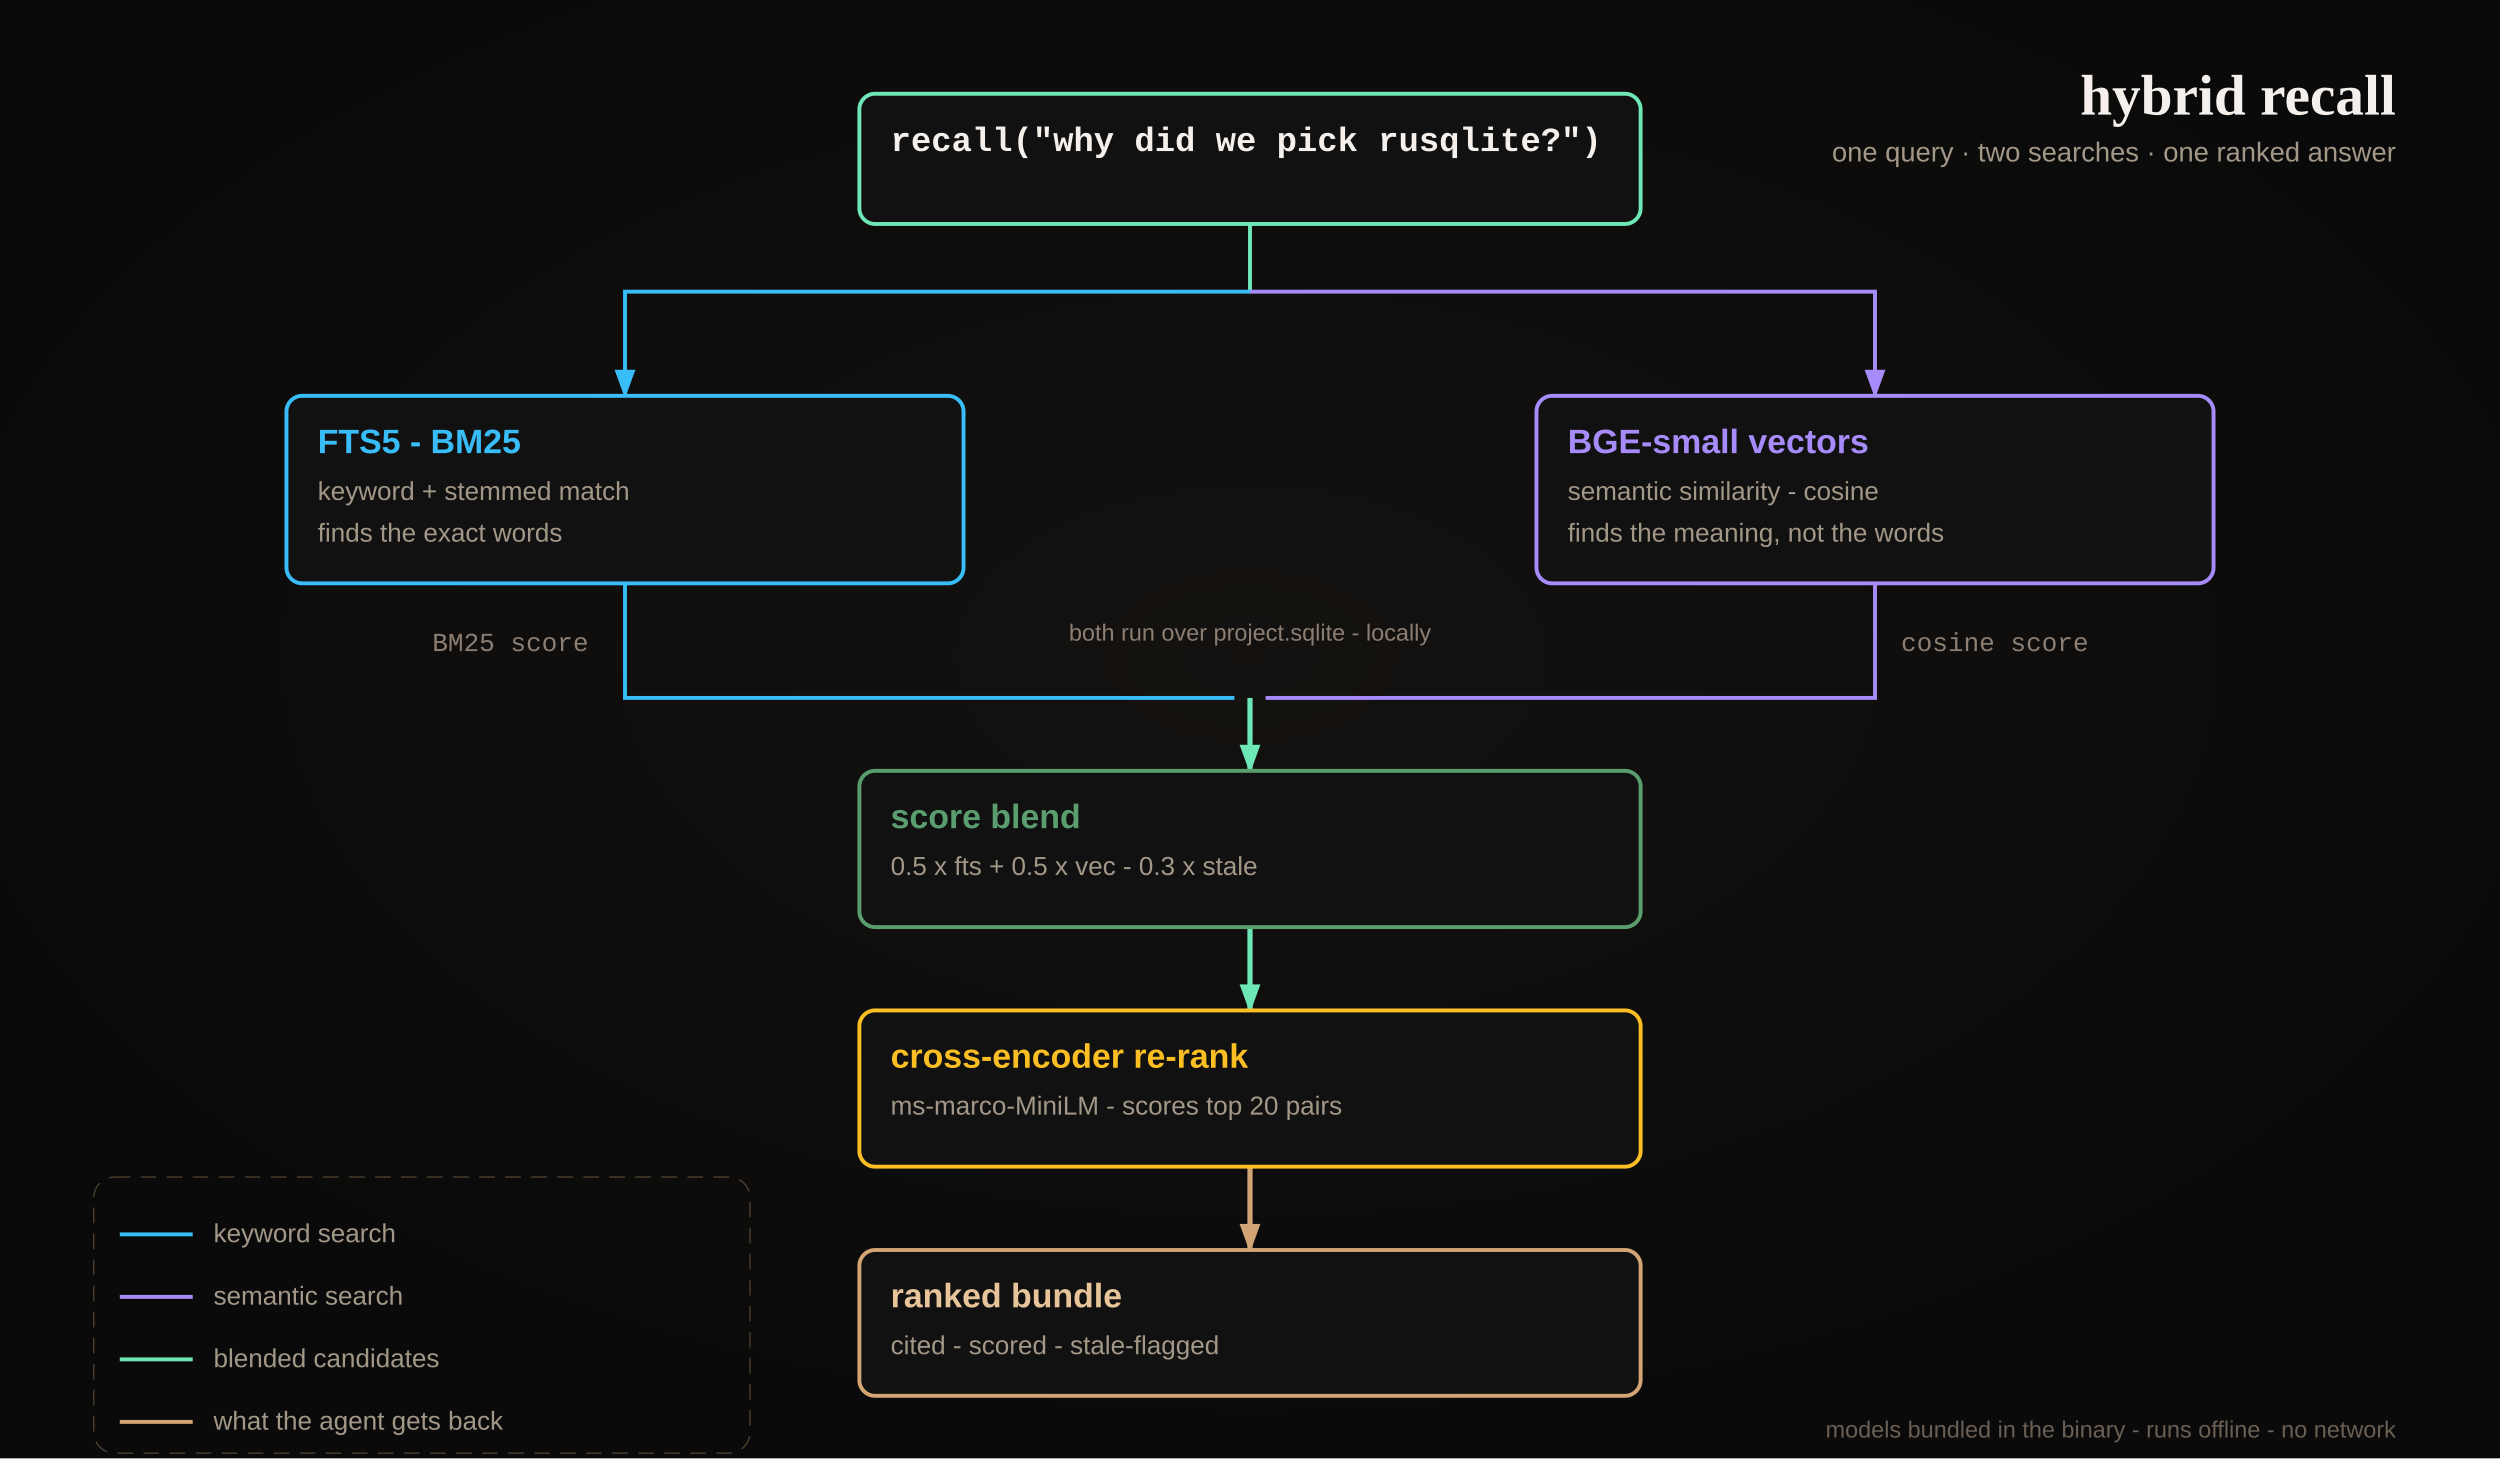
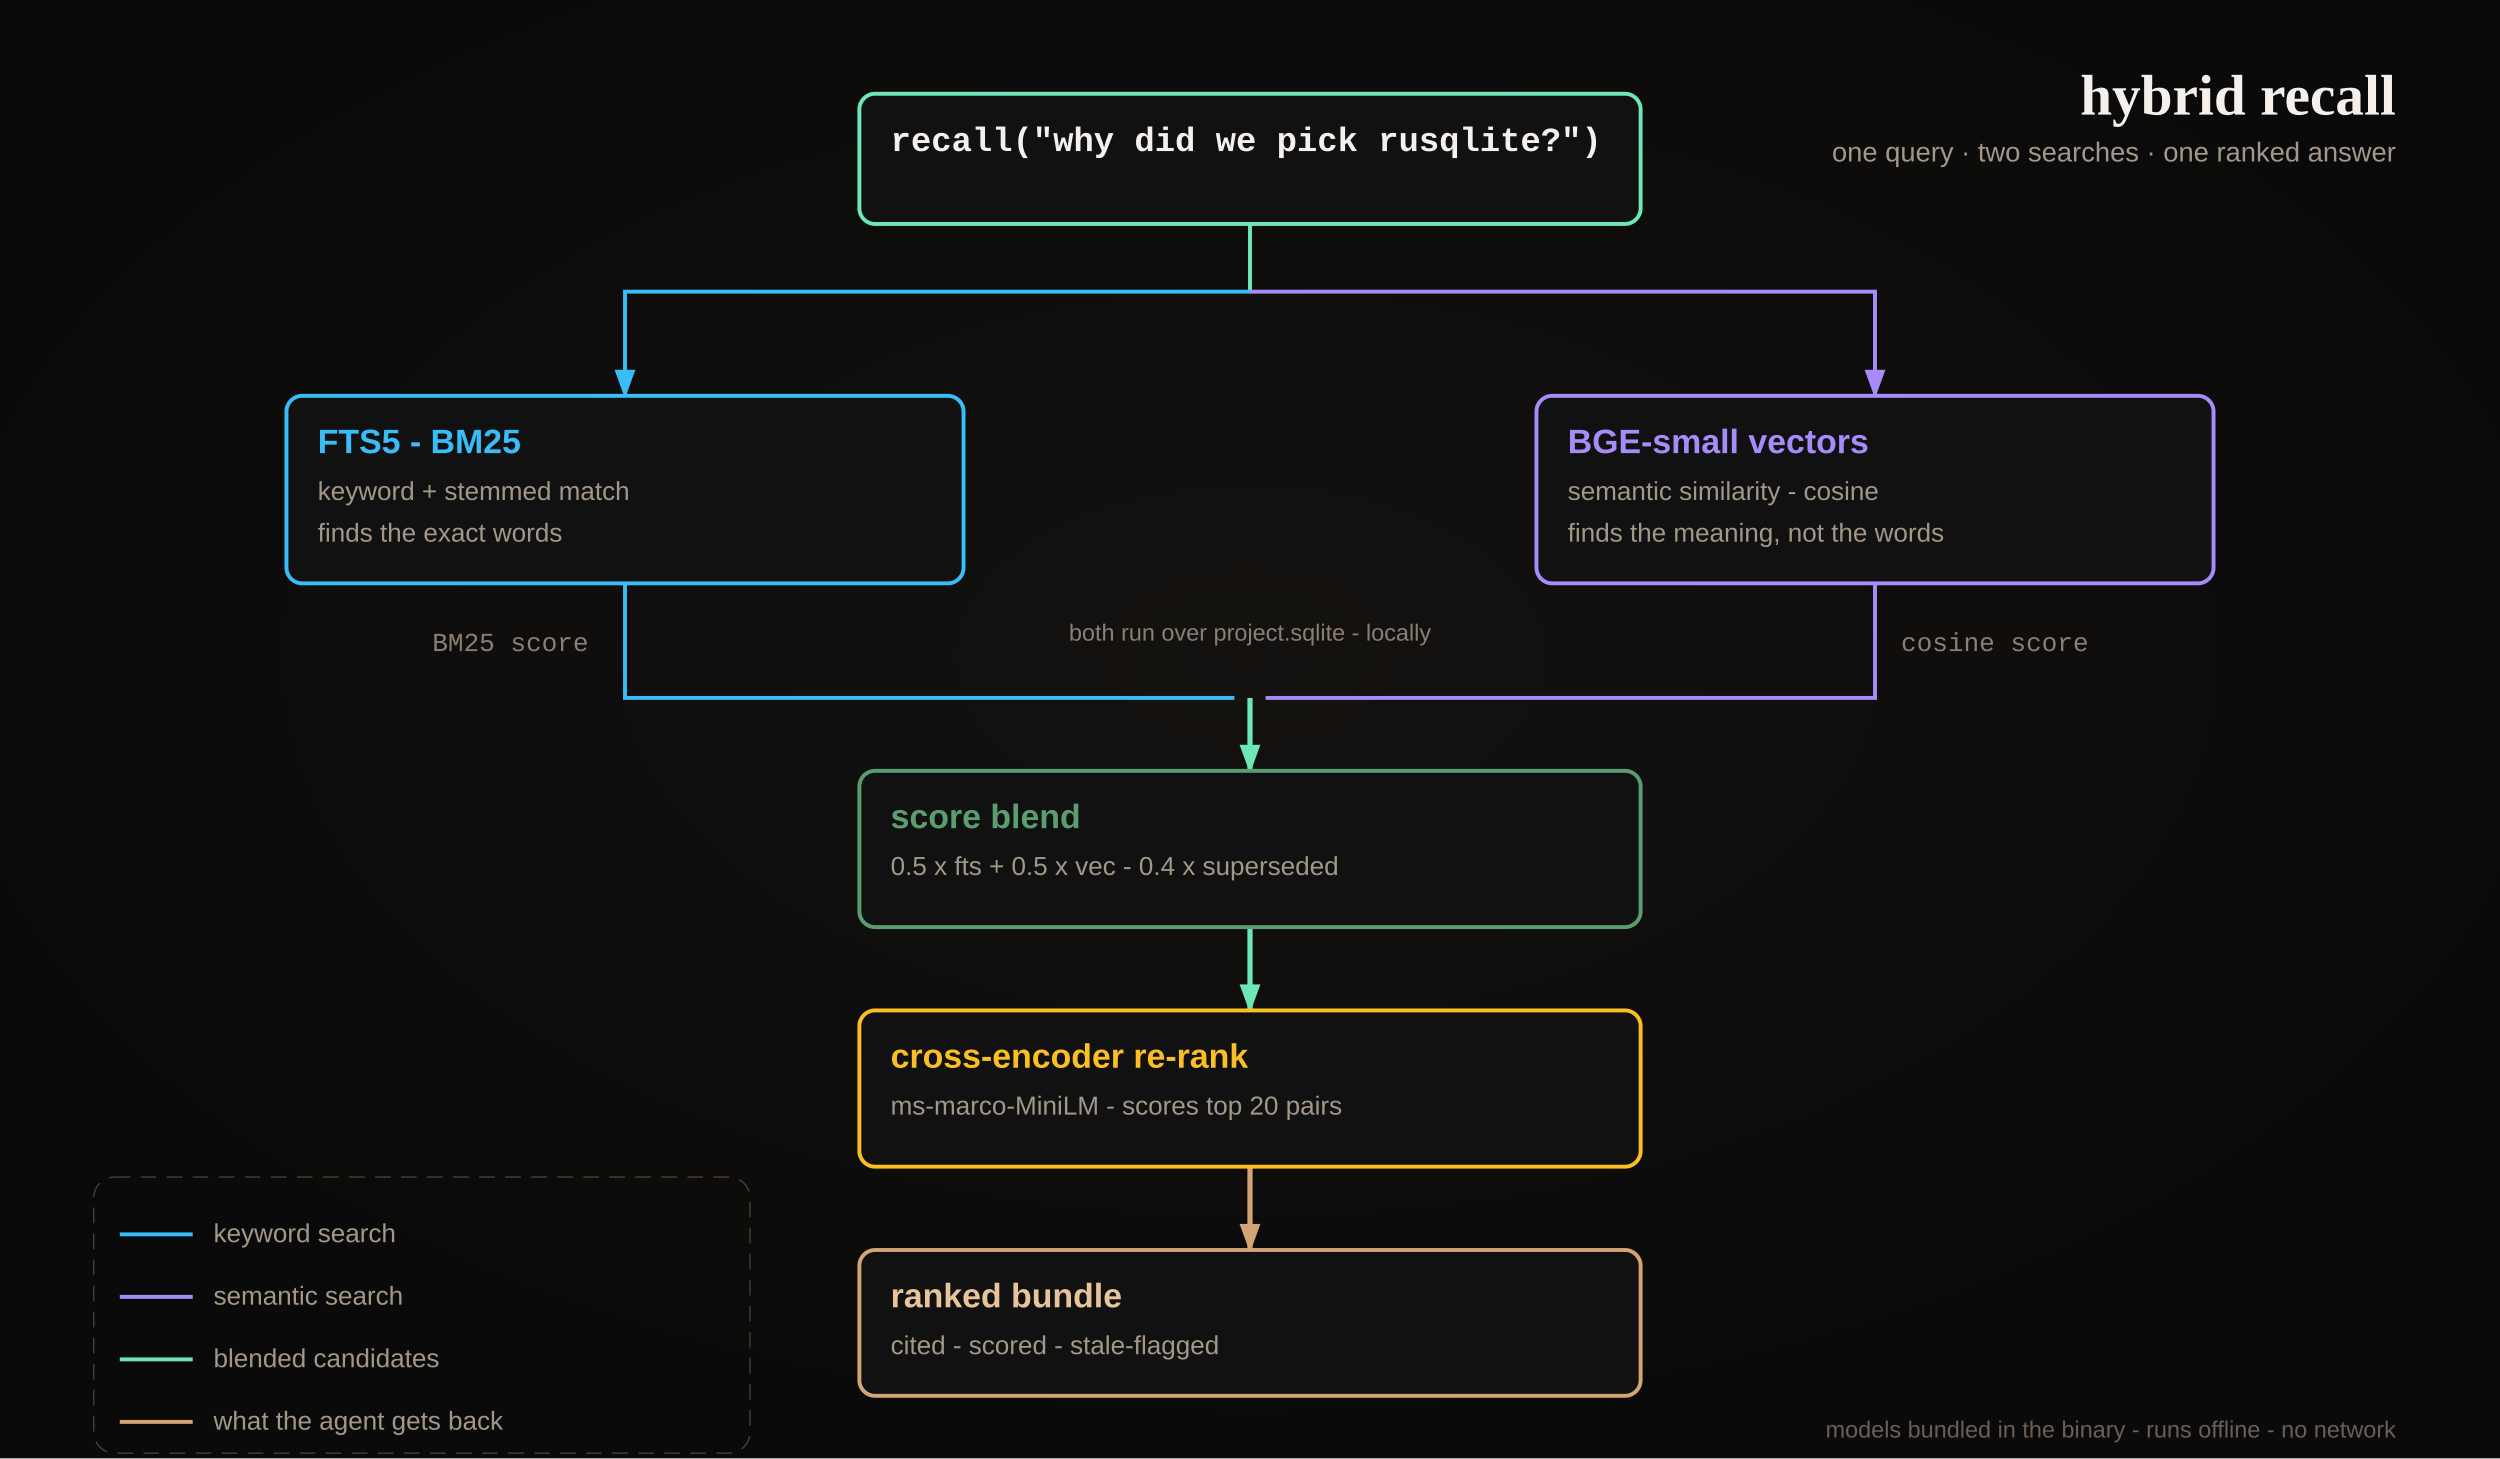
<svg xmlns="http://www.w3.org/2000/svg" viewBox="0 0 960 560" width="960" height="560">
  <defs>
    <marker id="arr-sky" markerUnits="userSpaceOnUse" markerWidth="11" markerHeight="8" refX="10" refY="4" orient="auto-start-reverse">
      <polygon points="0 0,11 4,0 8" fill="#38bdf8" />
    </marker>
    <marker id="arr-violet" markerUnits="userSpaceOnUse" markerWidth="11" markerHeight="8" refX="10" refY="4" orient="auto-start-reverse">
      <polygon points="0 0,11 4,0 8" fill="#a78bfa" />
    </marker>
    <marker id="arr-mint" markerUnits="userSpaceOnUse" markerWidth="11" markerHeight="8" refX="10" refY="4" orient="auto-start-reverse">
      <polygon points="0 0,11 4,0 8" fill="#6ee7b7" />
    </marker>
    <marker id="arr-gold" markerUnits="userSpaceOnUse" markerWidth="11" markerHeight="8" refX="10" refY="4" orient="auto-start-reverse">
      <polygon points="0 0,11 4,0 8" fill="#d4a574" />
    </marker>
    <radialGradient id="glow" cx="50%" cy="45%" r="55%">
      <stop offset="0%" stop-color="#d4a574" stop-opacity="0.05" />
      <stop offset="100%" stop-color="#d4a574" stop-opacity="0" />
    </radialGradient>
  </defs>
  <rect width="960" height="560" fill="#0a0a0a" />
  <rect width="960" height="560" fill="url(#glow)" />
  <text x="920" y="44" text-anchor="end" font-family="Georgia,'Times New Roman',serif" font-size="22" font-weight="700" fill="#f5f0eb">hybrid recall</text>
  <text x="920" y="62" text-anchor="end" font-family="-apple-system,'Helvetica Neue',Arial,sans-serif" font-size="10.5" fill="#a39787">one query · two searches · one ranked answer</text>
  <path d="M 480,86 L 480,112" fill="none" stroke="#6ee7b7" stroke-width="1.5" data-graph-role="edge" />
  <path d="M 480,112 L 240,112 L 240,152" fill="none" stroke="#38bdf8" stroke-width="1.5" marker-end="url(#arr-sky)" data-graph-role="edge" />
  <path d="M 480,112 L 720,112 L 720,152" fill="none" stroke="#a78bfa" stroke-width="1.5" marker-end="url(#arr-violet)" data-graph-role="edge" />
  <path d="M 240,224 L 240,268 L 474,268" fill="none" stroke="#38bdf8" stroke-width="1.5" data-graph-role="edge" />
  <path d="M 720,224 L 720,268 L 486,268" fill="none" stroke="#a78bfa" stroke-width="1.5" data-graph-role="edge" />
  <path d="M 480,268 L 480,296" fill="none" stroke="#6ee7b7" stroke-width="2" marker-end="url(#arr-mint)" data-graph-role="edge" />
  <path d="M 480,356 L 480,388" fill="none" stroke="#6ee7b7" stroke-width="2" marker-end="url(#arr-mint)" data-graph-role="edge" />
  <path d="M 480,448 L 480,480" fill="none" stroke="#d4a574" stroke-width="2" marker-end="url(#arr-gold)" data-graph-role="edge" />
  <text x="196" y="250" text-anchor="middle" font-family="'Cascadia Code','SF Mono','Courier New',monospace" font-size="10" fill="#8c7e72">BM25 score</text>
  <text x="766" y="250" text-anchor="middle" font-family="'Cascadia Code','SF Mono','Courier New',monospace" font-size="10" fill="#8c7e72">cosine score</text>
  <text x="480" y="246" text-anchor="middle" font-family="-apple-system,'Helvetica Neue',Arial,sans-serif" font-size="9" fill="#8c7e72">both run over project.sqlite - locally</text>
  <rect x="330" y="36" width="300" height="50" rx="6" fill="#111111" stroke="#6ee7b7" stroke-width="1.5" data-graph-role="node" />
  <text x="342" y="58" font-family="'Cascadia Code','SF Mono','Courier New',monospace" font-size="13" font-weight="600" fill="#f5f0eb">recall("why did we pick rusqlite?")</text>
  <rect x="110" y="152" width="260" height="72" rx="6" fill="#111111" stroke="#38bdf8" stroke-width="1.5" data-graph-role="node" />
  <text x="122" y="174" font-family="-apple-system,'Helvetica Neue',Arial,sans-serif" font-size="13" font-weight="600" fill="#38bdf8">FTS5 - BM25</text>
  <text x="122" y="192" font-family="-apple-system,'Helvetica Neue',Arial,sans-serif" font-size="10" fill="#a39787">keyword + stemmed match</text>
  <text x="122" y="208" font-family="-apple-system,'Helvetica Neue',Arial,sans-serif" font-size="10" fill="#a39787">finds the exact words</text>
  <rect x="590" y="152" width="260" height="72" rx="6" fill="#111111" stroke="#a78bfa" stroke-width="1.5" data-graph-role="node" />
  <text x="602" y="174" font-family="-apple-system,'Helvetica Neue',Arial,sans-serif" font-size="13" font-weight="600" fill="#a78bfa">BGE-small vectors</text>
  <text x="602" y="192" font-family="-apple-system,'Helvetica Neue',Arial,sans-serif" font-size="10" fill="#a39787">semantic similarity - cosine</text>
  <text x="602" y="208" font-family="-apple-system,'Helvetica Neue',Arial,sans-serif" font-size="10" fill="#a39787">finds the meaning, not the words</text>
  <rect x="330" y="296" width="300" height="60" rx="6" fill="#111111" stroke="#5a9e6f" stroke-width="1.5" data-graph-role="node" />
  <text x="342" y="318" font-family="-apple-system,'Helvetica Neue',Arial,sans-serif" font-size="13" font-weight="600" fill="#5a9e6f">score blend</text>
-   <text x="342" y="336" font-family="-apple-system,'Helvetica Neue',Arial,sans-serif" font-size="10" fill="#a39787">0.5 x fts + 0.5 x vec - 0.3 x stale</text>
+   <text x="342" y="336" font-family="-apple-system,'Helvetica Neue',Arial,sans-serif" font-size="10" fill="#a39787">0.5 x fts + 0.5 x vec - 0.4 x superseded</text>
  <rect x="330" y="388" width="300" height="60" rx="6" fill="#111111" stroke="#fbbf24" stroke-width="1.5" data-graph-role="node" />
  <text x="342" y="410" font-family="-apple-system,'Helvetica Neue',Arial,sans-serif" font-size="13" font-weight="600" fill="#fbbf24">cross-encoder re-rank</text>
  <text x="342" y="428" font-family="-apple-system,'Helvetica Neue',Arial,sans-serif" font-size="10" fill="#a39787">ms-marco-MiniLM - scores top 20 pairs</text>
  <rect x="330" y="480" width="300" height="56" rx="6" fill="#111111" stroke="#d4a574" stroke-width="1.5" data-graph-role="node" />
  <text x="342" y="502" font-family="-apple-system,'Helvetica Neue',Arial,sans-serif" font-size="13" font-weight="600" fill="#e8c49a">ranked bundle</text>
  <text x="342" y="520" font-family="-apple-system,'Helvetica Neue',Arial,sans-serif" font-size="10" fill="#a39787">cited - scored - stale-flagged</text>
  <rect x="36" y="452" width="252" height="106" rx="8" fill="none" stroke="#d4a574" stroke-width="0.5" stroke-dasharray="6,4" opacity="0.35" />
  <line x1="46" y1="474" x2="74" y2="474" stroke="#38bdf8" stroke-width="1.5" />
  <text x="82" y="477" font-family="-apple-system,'Helvetica Neue',Arial,sans-serif" font-size="10" fill="#a39787">keyword search</text>
  <line x1="46" y1="498" x2="74" y2="498" stroke="#a78bfa" stroke-width="1.5" />
  <text x="82" y="501" font-family="-apple-system,'Helvetica Neue',Arial,sans-serif" font-size="10" fill="#a39787">semantic search</text>
  <line x1="46" y1="522" x2="74" y2="522" stroke="#6ee7b7" stroke-width="1.5" />
  <text x="82" y="525" font-family="-apple-system,'Helvetica Neue',Arial,sans-serif" font-size="10" fill="#a39787">blended candidates</text>
  <line x1="46" y1="546" x2="74" y2="546" stroke="#d4a574" stroke-width="1.5" />
  <text x="82" y="549" font-family="-apple-system,'Helvetica Neue',Arial,sans-serif" font-size="10" fill="#a39787">what the agent gets back</text>
  <text x="920" y="552" text-anchor="end" font-family="-apple-system,'Helvetica Neue',Arial,sans-serif" font-size="9" fill="#6b5f53">models bundled in the binary - runs offline - no network</text>
</svg>
